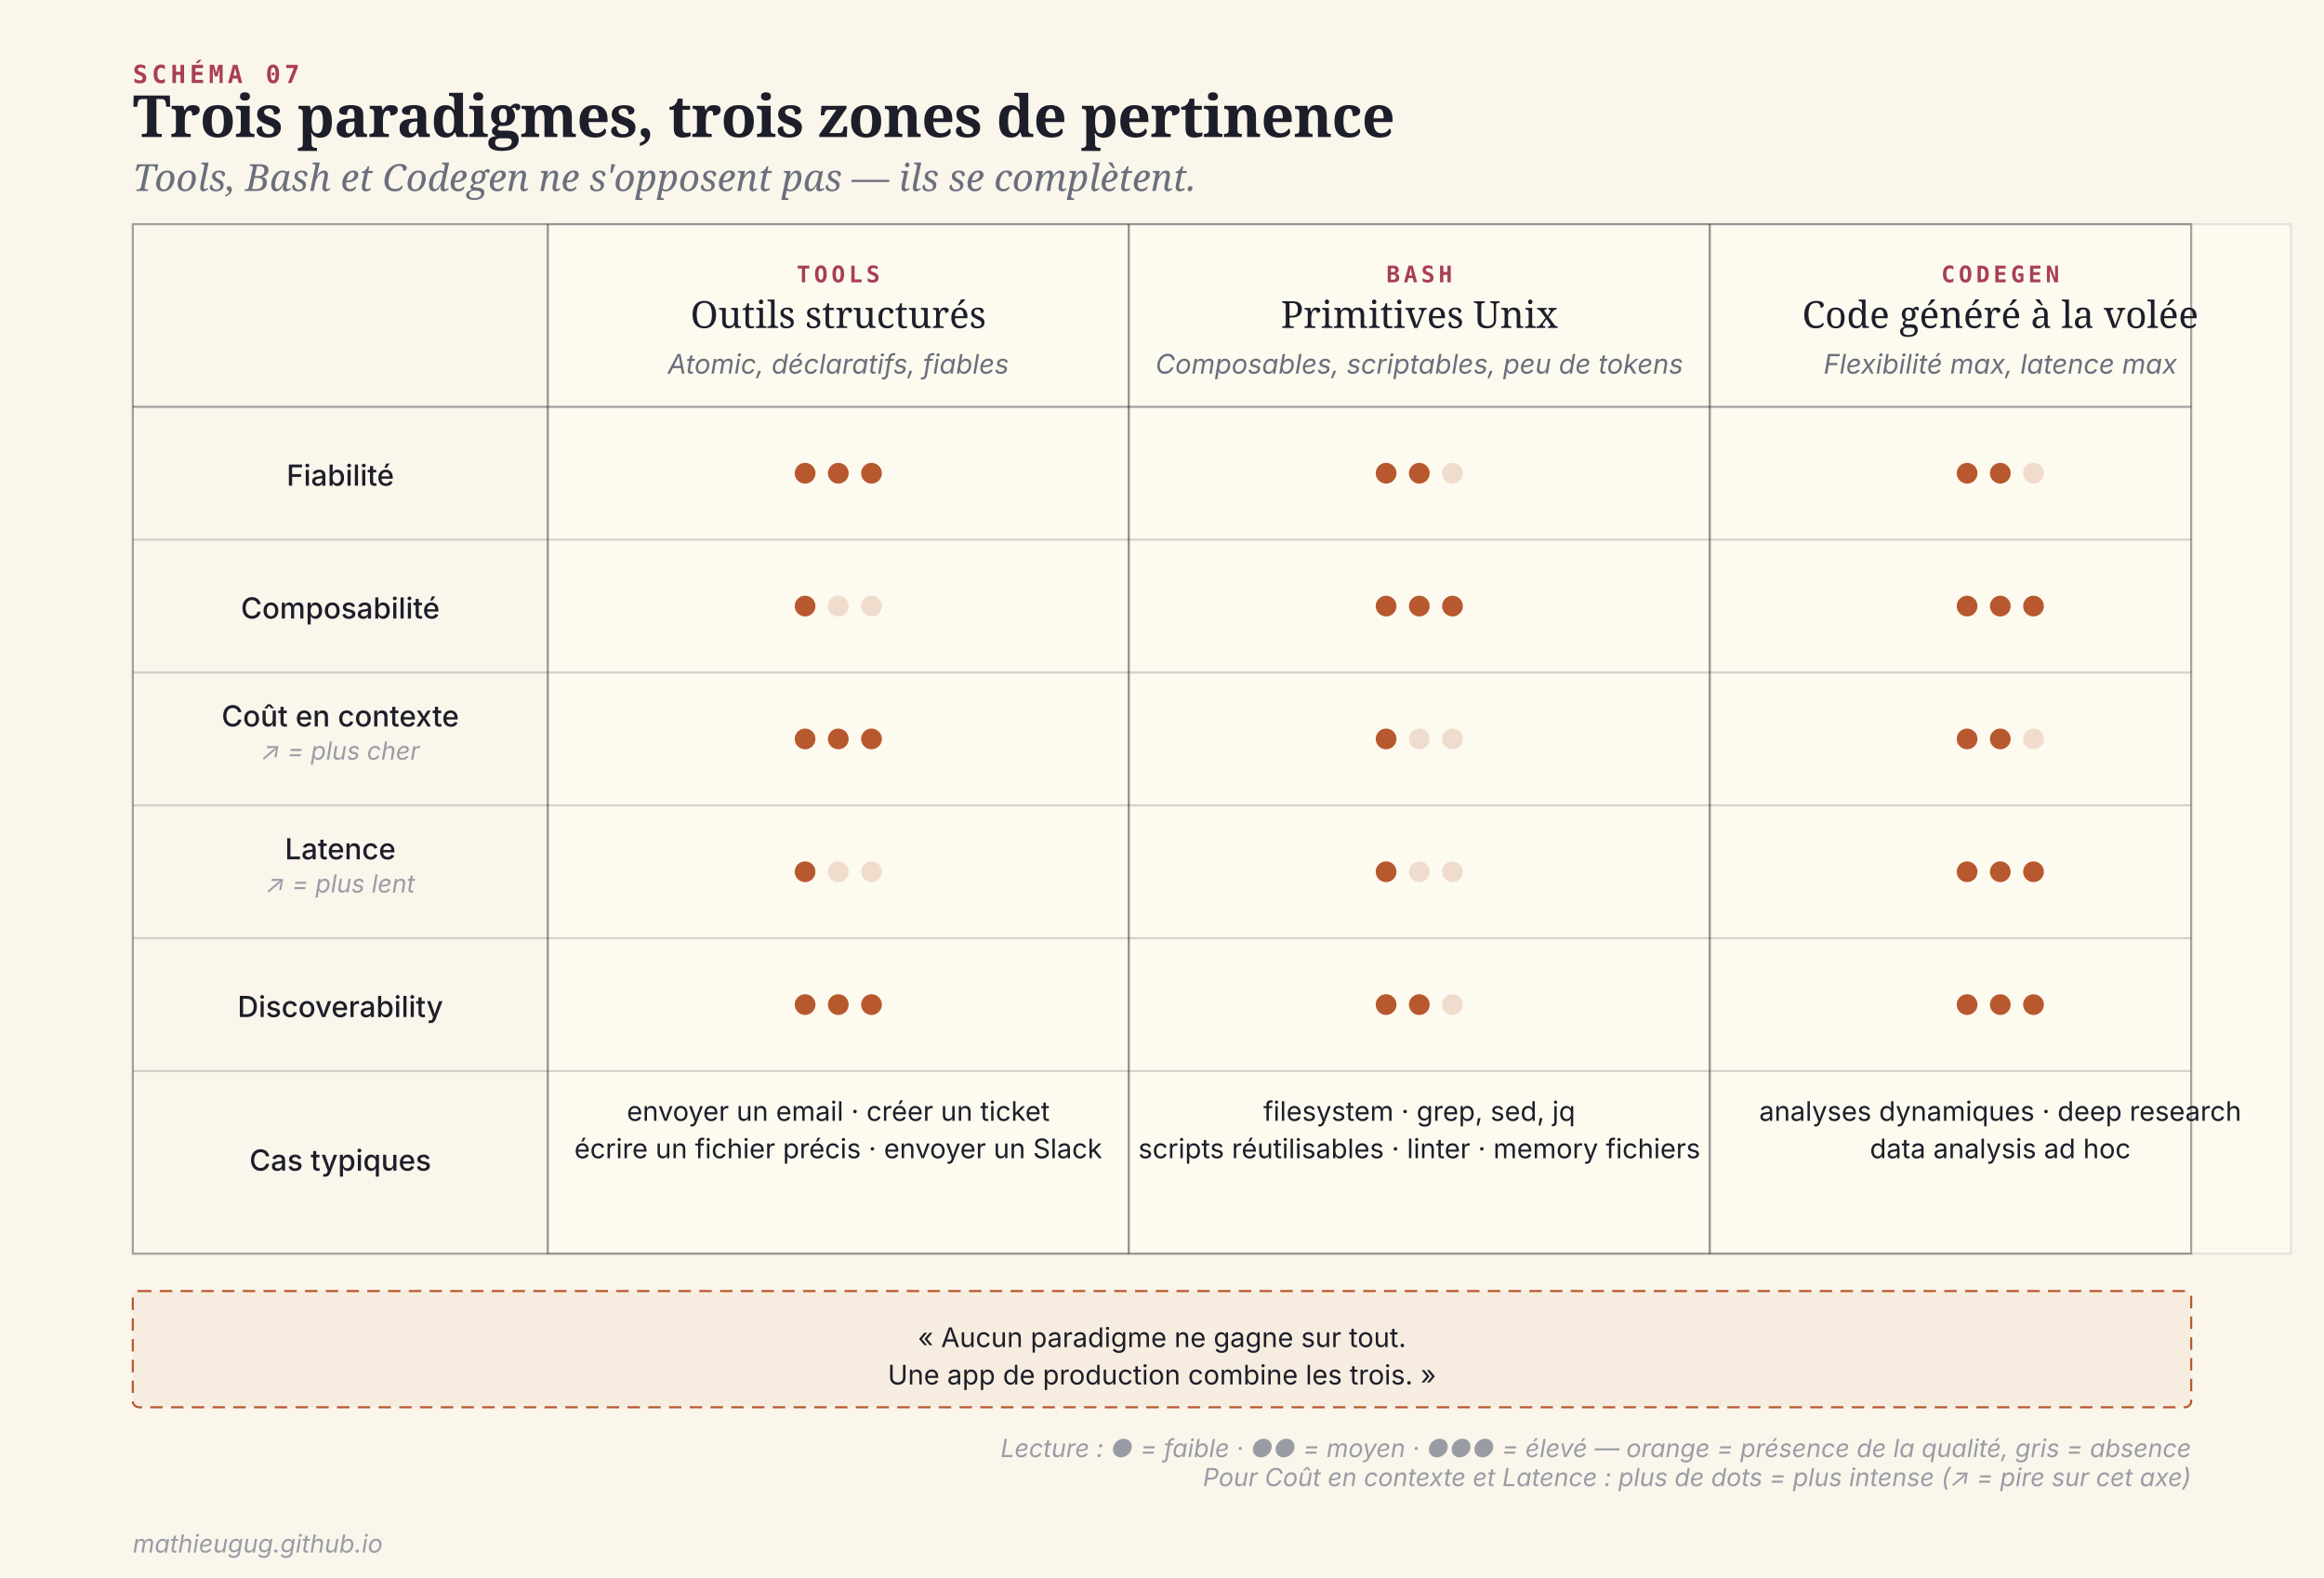
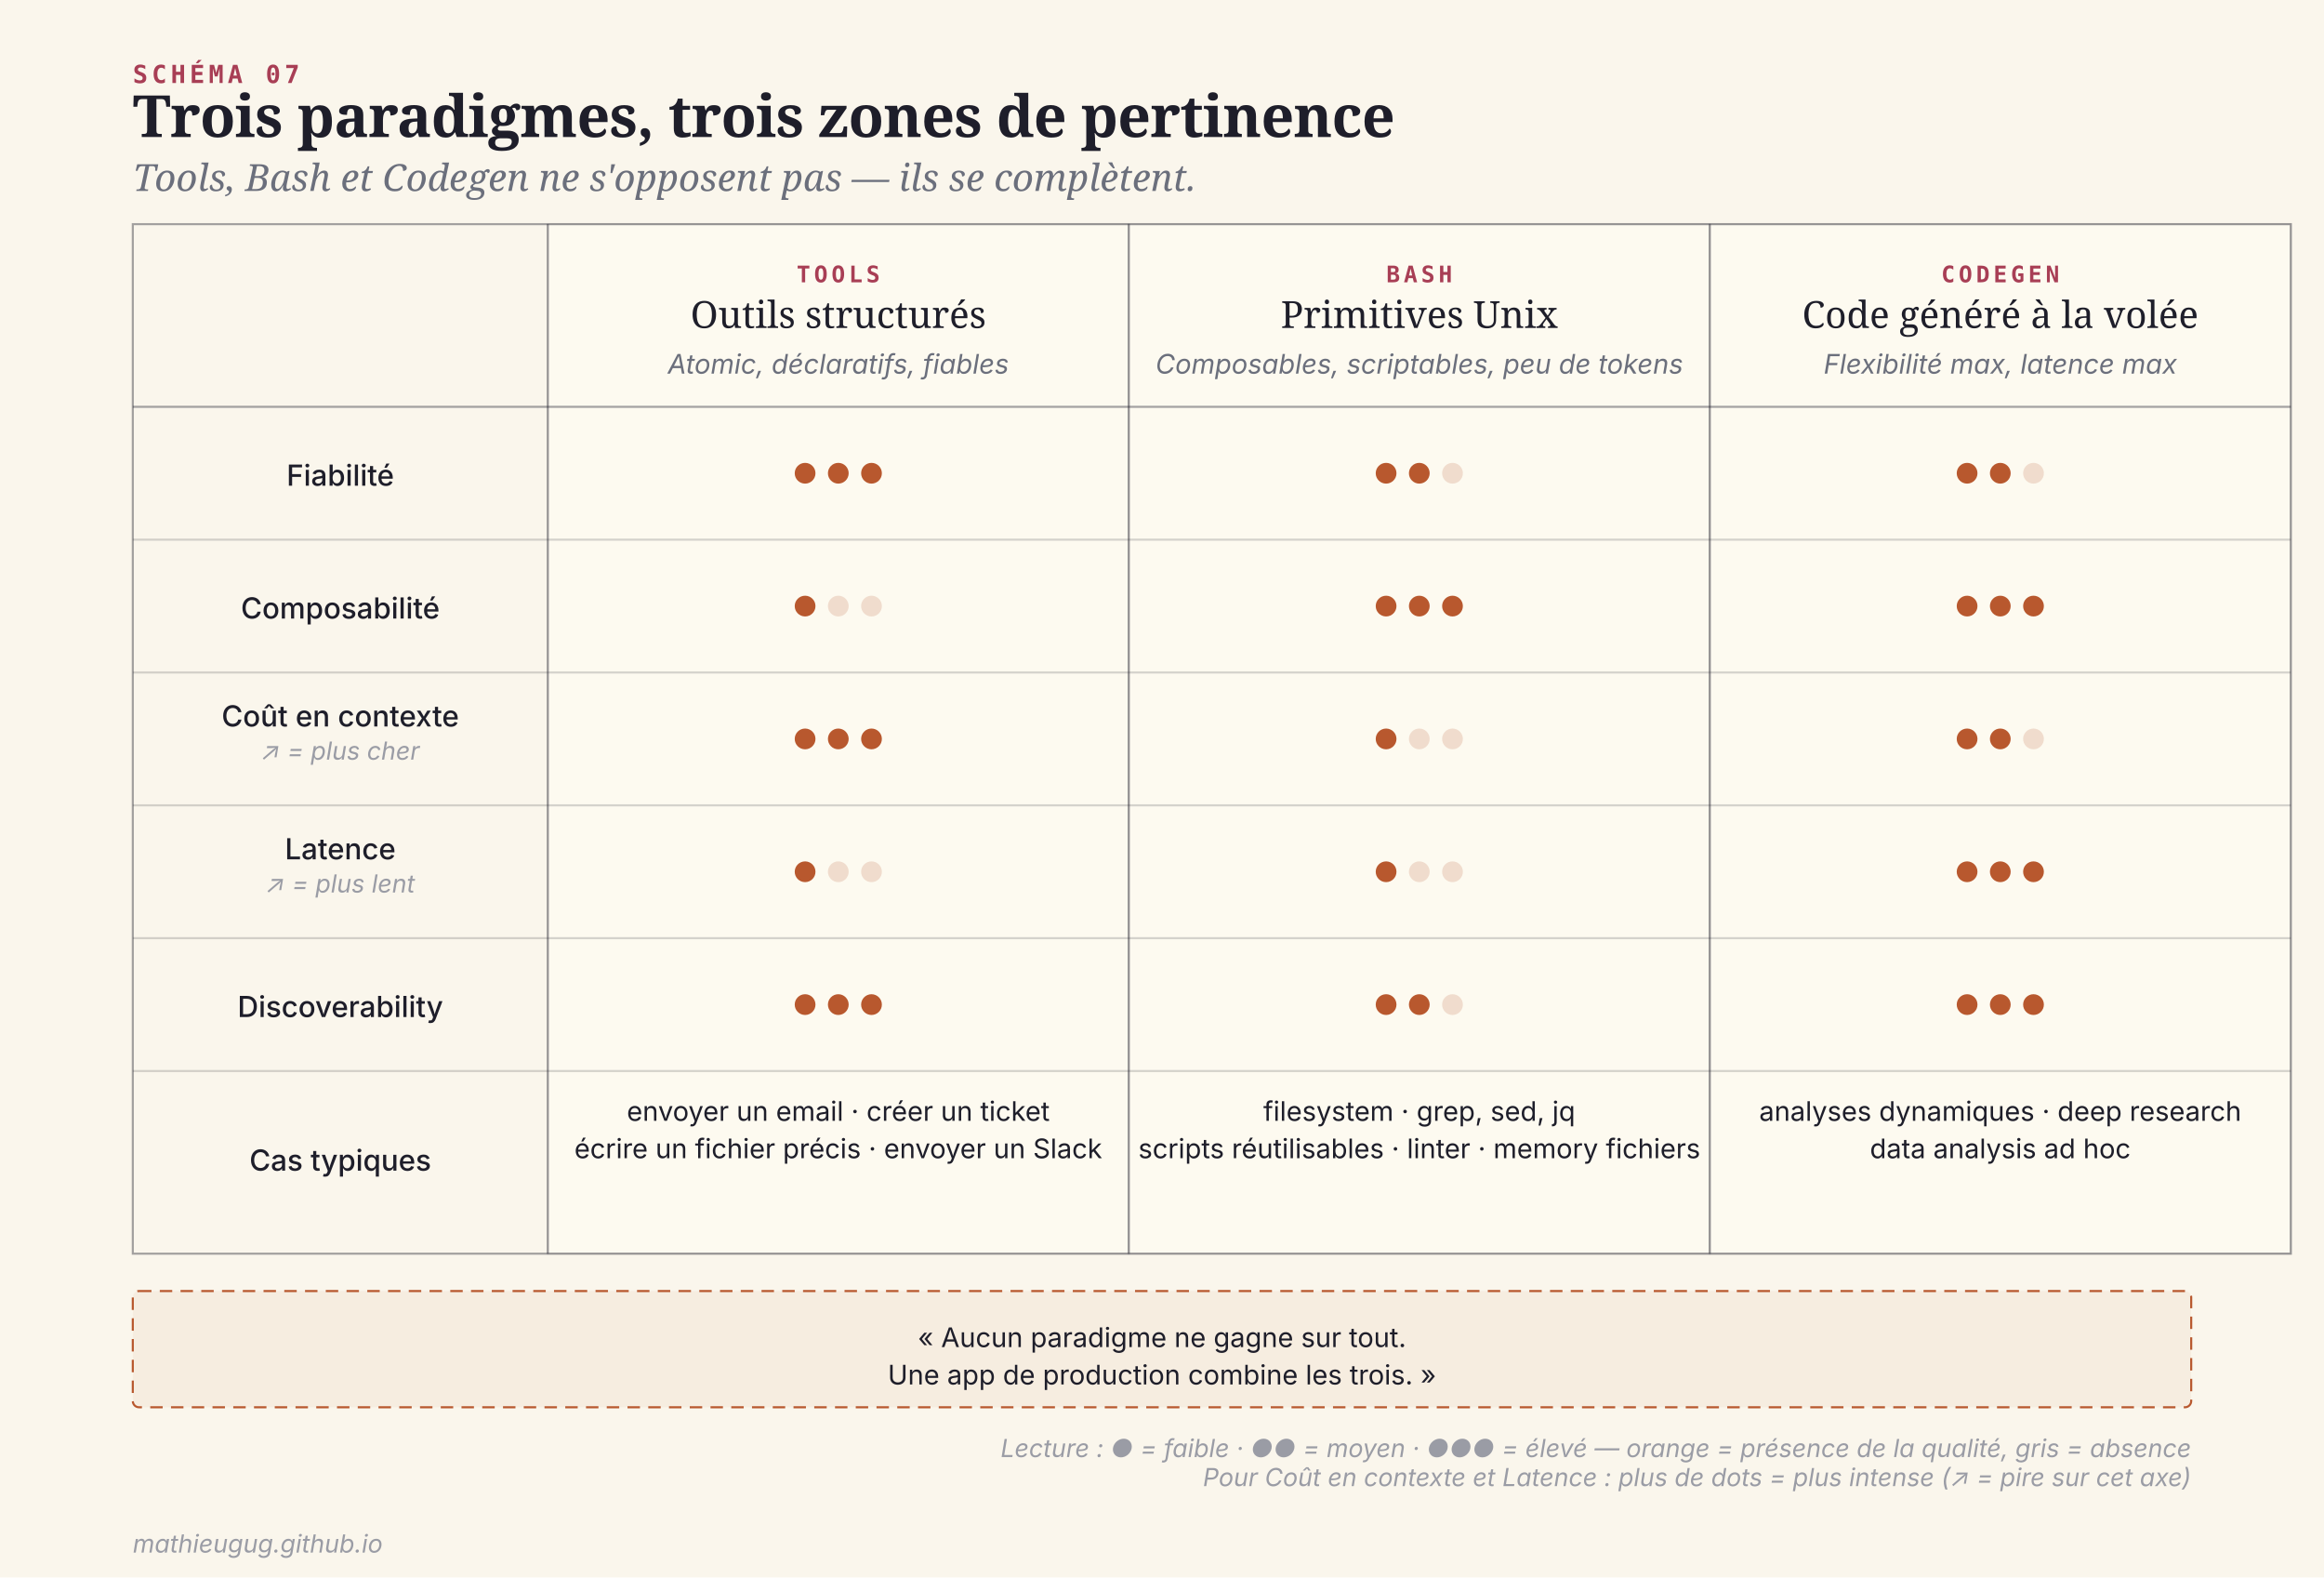
<svg xmlns="http://www.w3.org/2000/svg" viewBox="0 0 1120 760" role="img" aria-labelledby="title-07">
  <defs>
    <style>
      .serif{font-family:'Fraunces',serif}
      .sans{font-family:'Inter',sans-serif}
      .mono{font-family:'JetBrains Mono',monospace;letter-spacing:0.04em}
      .title{font:600 28px/1.1 'Fraunces',serif;letter-spacing:-0.01em;fill:#1e1e2a}
      .subtitle{font:400 italic 18px/1.3 'Fraunces',serif;fill:#6b6f7c}
      .col-title{font:500 18px/1.2 'Fraunces',serif;fill:#1e1e2a}
      .col-tag{font:600 11px/1 'JetBrains Mono',monospace;letter-spacing:0.16em;fill:#a83e55}
      .row-label{font:500 14px/1.3 'Inter',sans-serif;fill:#1e1e2a}
      .cell{font:400 13px/1.4 'Inter',sans-serif;fill:#1e1e2a}
      .cell-soft{font:400 italic 13px/1.4 'Inter',sans-serif;fill:#6b6f7c}
      .caption{font:400 italic 12px/1.4 'Inter',sans-serif;fill:#9a9ca5}
      .code{font:500 13px/1.4 'JetBrains Mono',monospace;fill:#1e1e2a}
      .marker{font:600 12px/1 'JetBrains Mono',monospace;letter-spacing:0.16em;fill:#a83e55}
      .dot-on{fill:#b8582e}
      .dot-off{fill:rgba(184,88,46,0.18)}
      .rule{stroke:rgba(30,30,44,0.18);stroke-width:1;fill:none}
      .rule-strong{stroke:rgba(30,30,44,0.4);stroke-width:1;fill:none}
      .col-bg{fill:#fdfaf0;stroke:rgba(30,30,44,0.10);stroke-width:1}
    </style>
  </defs>
  <rect width="1120" height="760" fill="#faf6ec" />
  <text x="64" y="40" class="marker">SCHÉMA 07</text>
  <text x="64" y="66" class="title">Trois paradigmes, trois zones de pertinence</text>
  <text x="64" y="92" class="subtitle">Tools, Bash et Codegen ne s'opposent pas — ils se complètent.</text>
  <rect x="264" y="108" width="280" height="496" class="col-bg" />
  <rect x="544" y="108" width="280" height="496" class="col-bg" />
  <rect x="824" y="108" width="280" height="496" class="col-bg" />
-   <rect x="64" y="108" width="992" height="496" class="rule-strong" />
+   <rect x="64" y="108" width="1040" height="496" class="rule-strong" />
  <line x1="264" y1="108" x2="264" y2="604" class="rule-strong" />
  <line x1="544" y1="108" x2="544" y2="604" class="rule-strong" />
  <line x1="824" y1="108" x2="824" y2="604" class="rule-strong" />
-   <line x1="64" y1="196" x2="1056" y2="196" class="rule-strong" />
-   <line x1="64" y1="260" x2="1056" y2="260" class="rule" />
-   <line x1="64" y1="324" x2="1056" y2="324" class="rule" />
-   <line x1="64" y1="388" x2="1056" y2="388" class="rule" />
-   <line x1="64" y1="452" x2="1056" y2="452" class="rule" />
-   <line x1="64" y1="516" x2="1056" y2="516" class="rule" />
+   <line x1="64" y1="196" x2="1104" y2="196" class="rule-strong" />
+   <line x1="64" y1="260" x2="1104" y2="260" class="rule" />
+   <line x1="64" y1="324" x2="1104" y2="324" class="rule" />
+   <line x1="64" y1="388" x2="1104" y2="388" class="rule" />
+   <line x1="64" y1="452" x2="1104" y2="452" class="rule" />
+   <line x1="64" y1="516" x2="1104" y2="516" class="rule" />
  <text x="404" y="136" class="col-tag" text-anchor="middle">TOOLS</text>
  <text x="404" y="158" class="col-title" text-anchor="middle">Outils structurés</text>
  <text x="404" y="180" class="cell-soft" text-anchor="middle">Atomic, déclaratifs, fiables</text>
  <text x="684" y="136" class="col-tag" text-anchor="middle">BASH</text>
  <text x="684" y="158" class="col-title" text-anchor="middle">Primitives Unix</text>
  <text x="684" y="180" class="cell-soft" text-anchor="middle">Composables, scriptables, peu de tokens</text>
  <text x="964" y="136" class="col-tag" text-anchor="middle">CODEGEN</text>
  <text x="964" y="158" class="col-title" text-anchor="middle" font-size="16">Code généré à la volée</text>
  <text x="964" y="180" class="cell-soft" text-anchor="middle">Flexibilité max, latence max</text>
  <text x="164" y="234" class="row-label" text-anchor="middle">Fiabilité</text>
  <circle cx="388" cy="228" r="5" class="dot-on" />
  <circle cx="404" cy="228" r="5" class="dot-on" />
  <circle cx="420" cy="228" r="5" class="dot-on" />
  <circle cx="668" cy="228" r="5" class="dot-on" />
  <circle cx="684" cy="228" r="5" class="dot-on" />
  <circle cx="700" cy="228" r="5" class="dot-off" />
  <circle cx="948" cy="228" r="5" class="dot-on" />
  <circle cx="964" cy="228" r="5" class="dot-on" />
  <circle cx="980" cy="228" r="5" class="dot-off" />
  <text x="164" y="298" class="row-label" text-anchor="middle">Composabilité</text>
  <circle cx="388" cy="292" r="5" class="dot-on" />
  <circle cx="404" cy="292" r="5" class="dot-off" />
  <circle cx="420" cy="292" r="5" class="dot-off" />
  <circle cx="668" cy="292" r="5" class="dot-on" />
  <circle cx="684" cy="292" r="5" class="dot-on" />
  <circle cx="700" cy="292" r="5" class="dot-on" />
  <circle cx="948" cy="292" r="5" class="dot-on" />
  <circle cx="964" cy="292" r="5" class="dot-on" />
  <circle cx="980" cy="292" r="5" class="dot-on" />
  <text x="164" y="350" class="row-label" text-anchor="middle">Coût en contexte</text>
  <text x="164" y="366" class="caption" text-anchor="middle">↗ = plus cher</text>
  <circle cx="388" cy="356" r="5" class="dot-on" />
  <circle cx="404" cy="356" r="5" class="dot-on" />
  <circle cx="420" cy="356" r="5" class="dot-on" />
  <circle cx="668" cy="356" r="5" class="dot-on" />
  <circle cx="684" cy="356" r="5" class="dot-off" />
  <circle cx="700" cy="356" r="5" class="dot-off" />
  <circle cx="948" cy="356" r="5" class="dot-on" />
  <circle cx="964" cy="356" r="5" class="dot-on" />
  <circle cx="980" cy="356" r="5" class="dot-off" />
  <text x="164" y="414" class="row-label" text-anchor="middle">Latence</text>
  <text x="164" y="430" class="caption" text-anchor="middle">↗ = plus lent</text>
  <circle cx="388" cy="420" r="5" class="dot-on" />
  <circle cx="404" cy="420" r="5" class="dot-off" />
  <circle cx="420" cy="420" r="5" class="dot-off" />
  <circle cx="668" cy="420" r="5" class="dot-on" />
  <circle cx="684" cy="420" r="5" class="dot-off" />
  <circle cx="700" cy="420" r="5" class="dot-off" />
  <circle cx="948" cy="420" r="5" class="dot-on" />
  <circle cx="964" cy="420" r="5" class="dot-on" />
  <circle cx="980" cy="420" r="5" class="dot-on" />
  <text x="164" y="490" class="row-label" text-anchor="middle">Discoverability</text>
  <circle cx="388" cy="484" r="5" class="dot-on" />
  <circle cx="404" cy="484" r="5" class="dot-on" />
  <circle cx="420" cy="484" r="5" class="dot-on" />
  <circle cx="668" cy="484" r="5" class="dot-on" />
  <circle cx="684" cy="484" r="5" class="dot-on" />
  <circle cx="700" cy="484" r="5" class="dot-off" />
  <circle cx="948" cy="484" r="5" class="dot-on" />
  <circle cx="964" cy="484" r="5" class="dot-on" />
  <circle cx="980" cy="484" r="5" class="dot-on" />
  <text x="164" y="564" class="row-label" text-anchor="middle">Cas typiques</text>
  <text x="404" y="540" class="cell" text-anchor="middle">envoyer un email · créer un ticket</text>
  <text x="404" y="558" class="cell" text-anchor="middle">écrire un fichier précis · envoyer un Slack</text>
  <text x="684" y="540" class="cell" text-anchor="middle">filesystem · grep, sed, jq</text>
  <text x="684" y="558" class="cell" text-anchor="middle">scripts réutilisables · linter · memory fichiers</text>
  <text x="964" y="540" class="cell" text-anchor="middle">analyses dynamiques · deep research</text>
  <text x="964" y="558" class="cell" text-anchor="middle">data analysis ad hoc</text>
  <rect x="64" y="622" width="992" height="56" fill="rgba(184,88,46,0.06)" stroke="#b8582e" stroke-width="1" stroke-dasharray="6 4" rx="3" />
  <text x="560" y="649" class="cell" text-anchor="middle" font-style="italic" font-size="14" fill="#1e1e2a">
    « Aucun paradigme ne gagne sur tout.
  </text>
  <text x="560" y="667" class="cell" text-anchor="middle" font-style="italic" font-size="14" fill="#1e1e2a">
    Une app de production combine les trois. »
  </text>
  <text x="1056" y="702" class="caption" text-anchor="end">Lecture : ● = faible · ●● = moyen · ●●● = élevé — orange = présence de la qualité, gris = absence</text>
  <text x="1056" y="716" class="caption" text-anchor="end">Pour Coût en contexte et Latence : plus de dots = plus intense (↗ = pire sur cet axe)</text>
  <text x="64" y="748" class="caption">mathieugug.github.io</text>
</svg>
